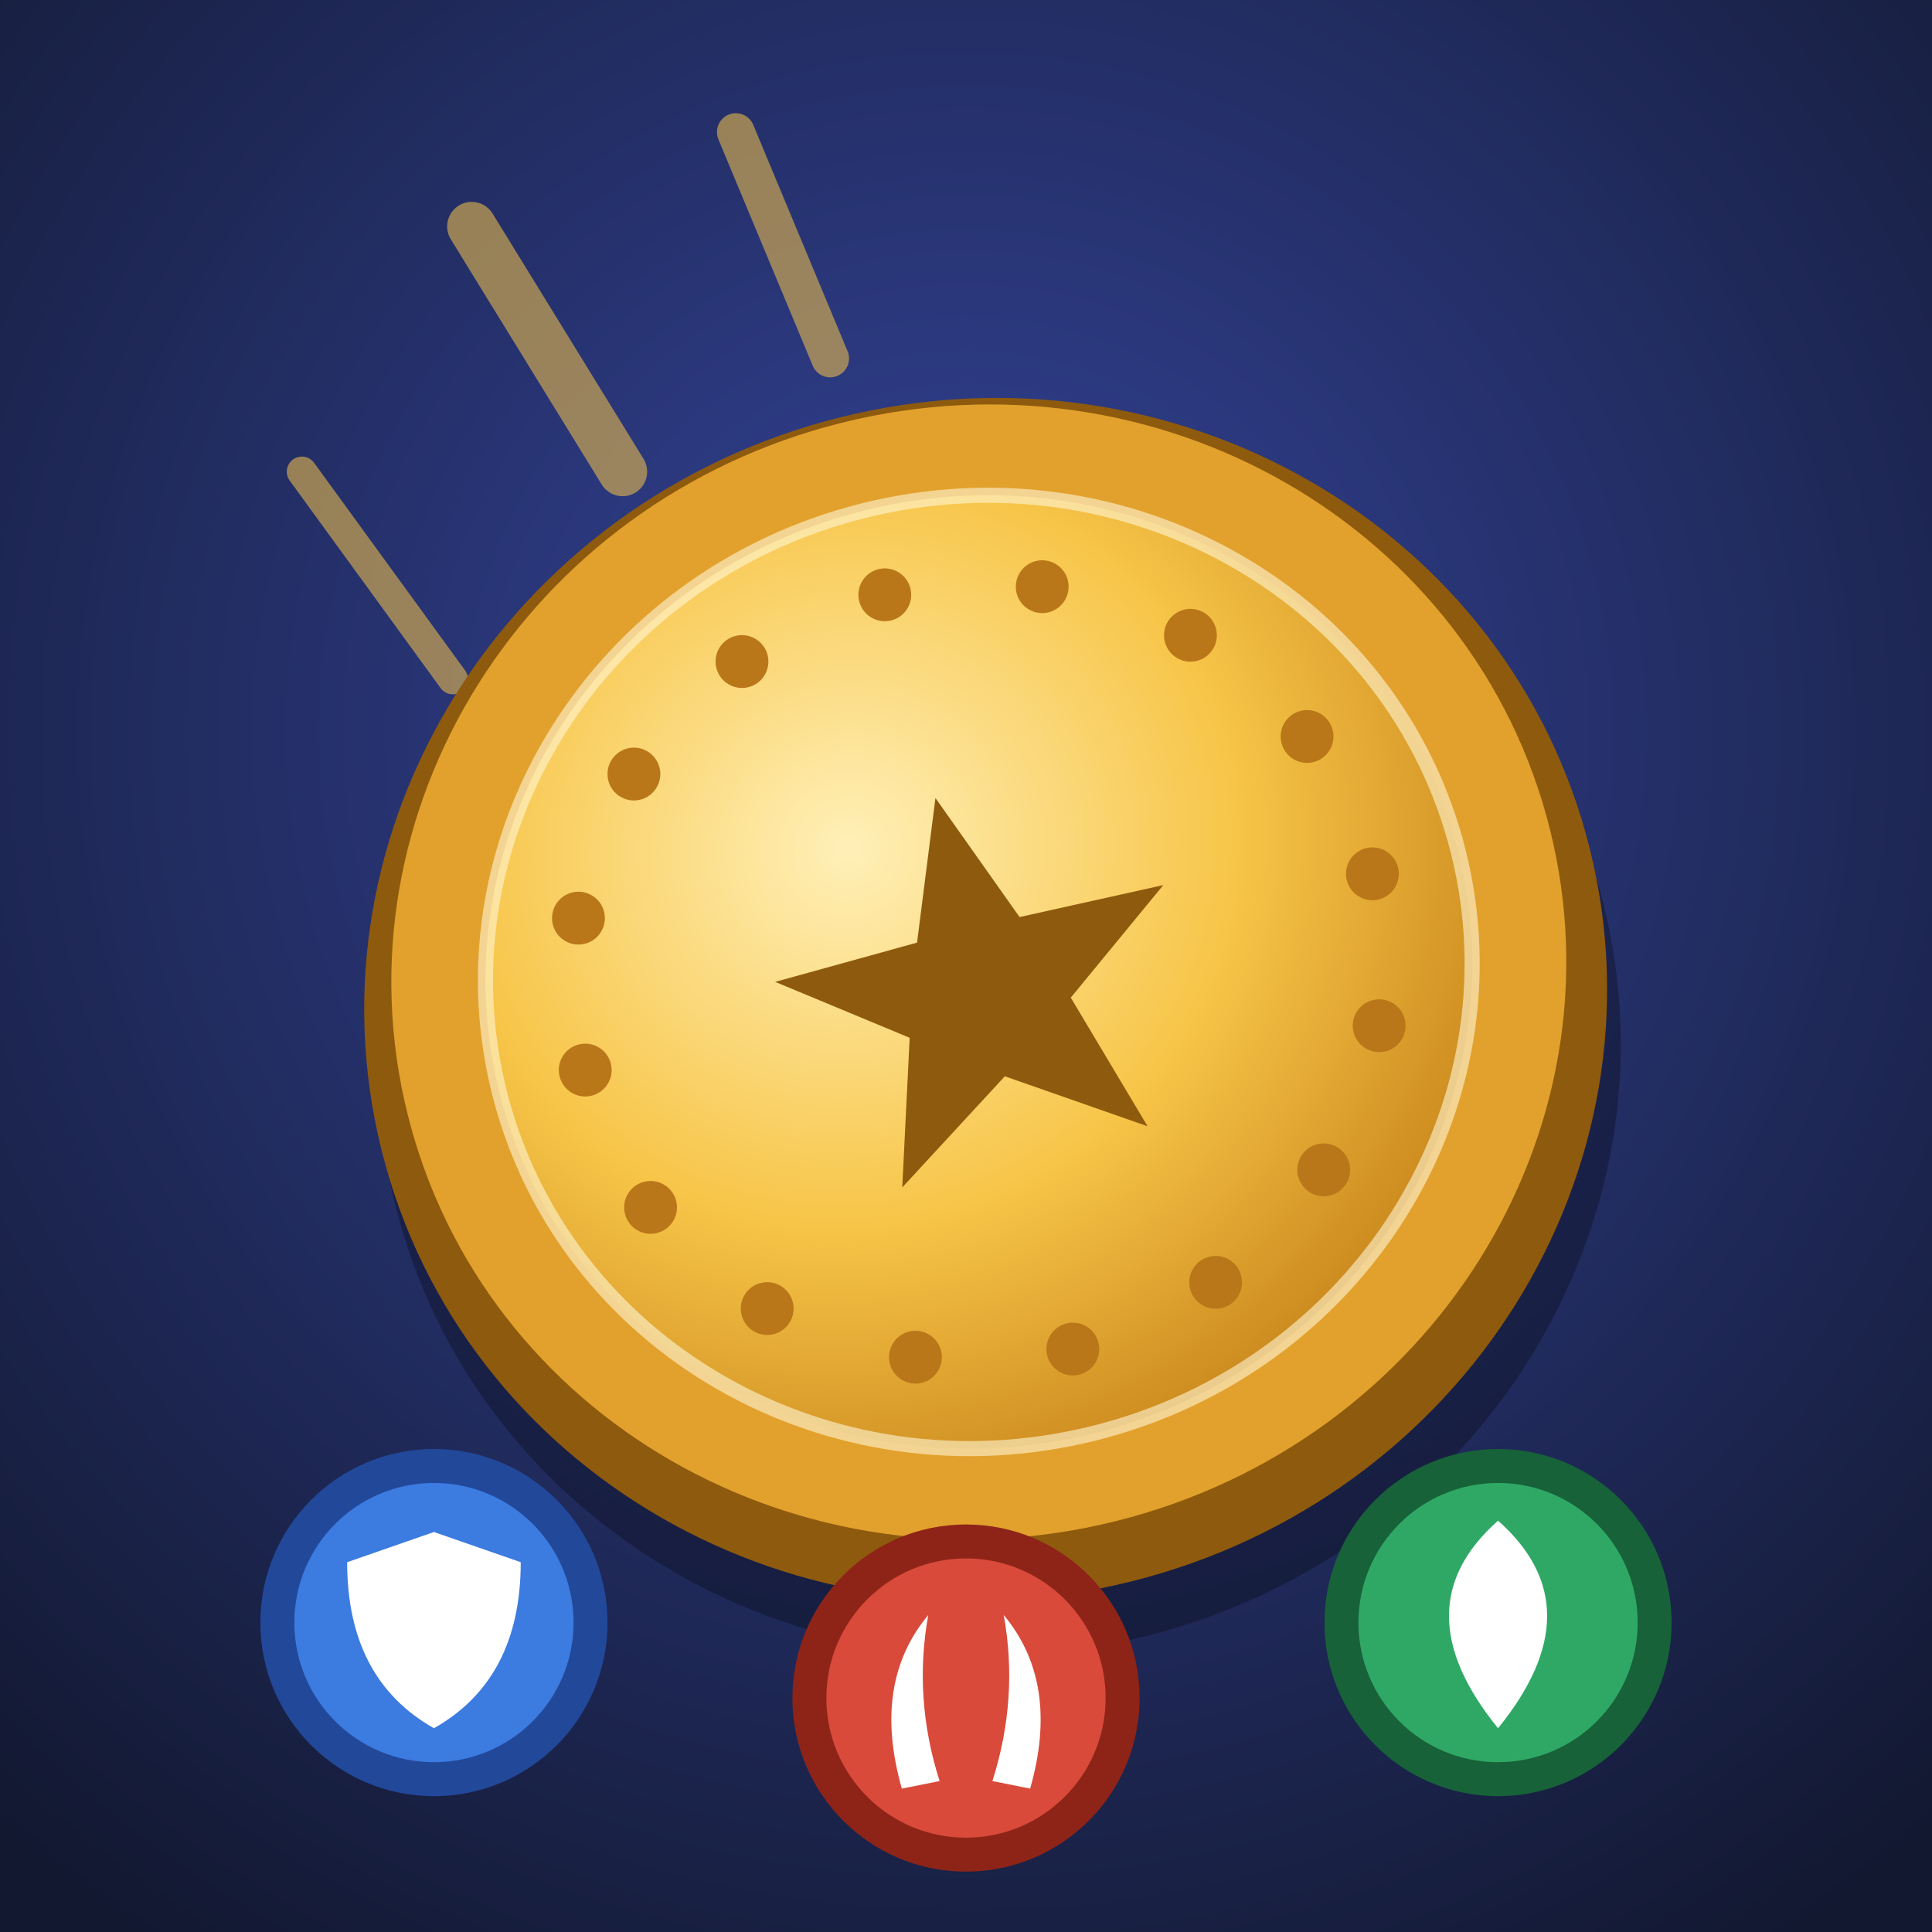
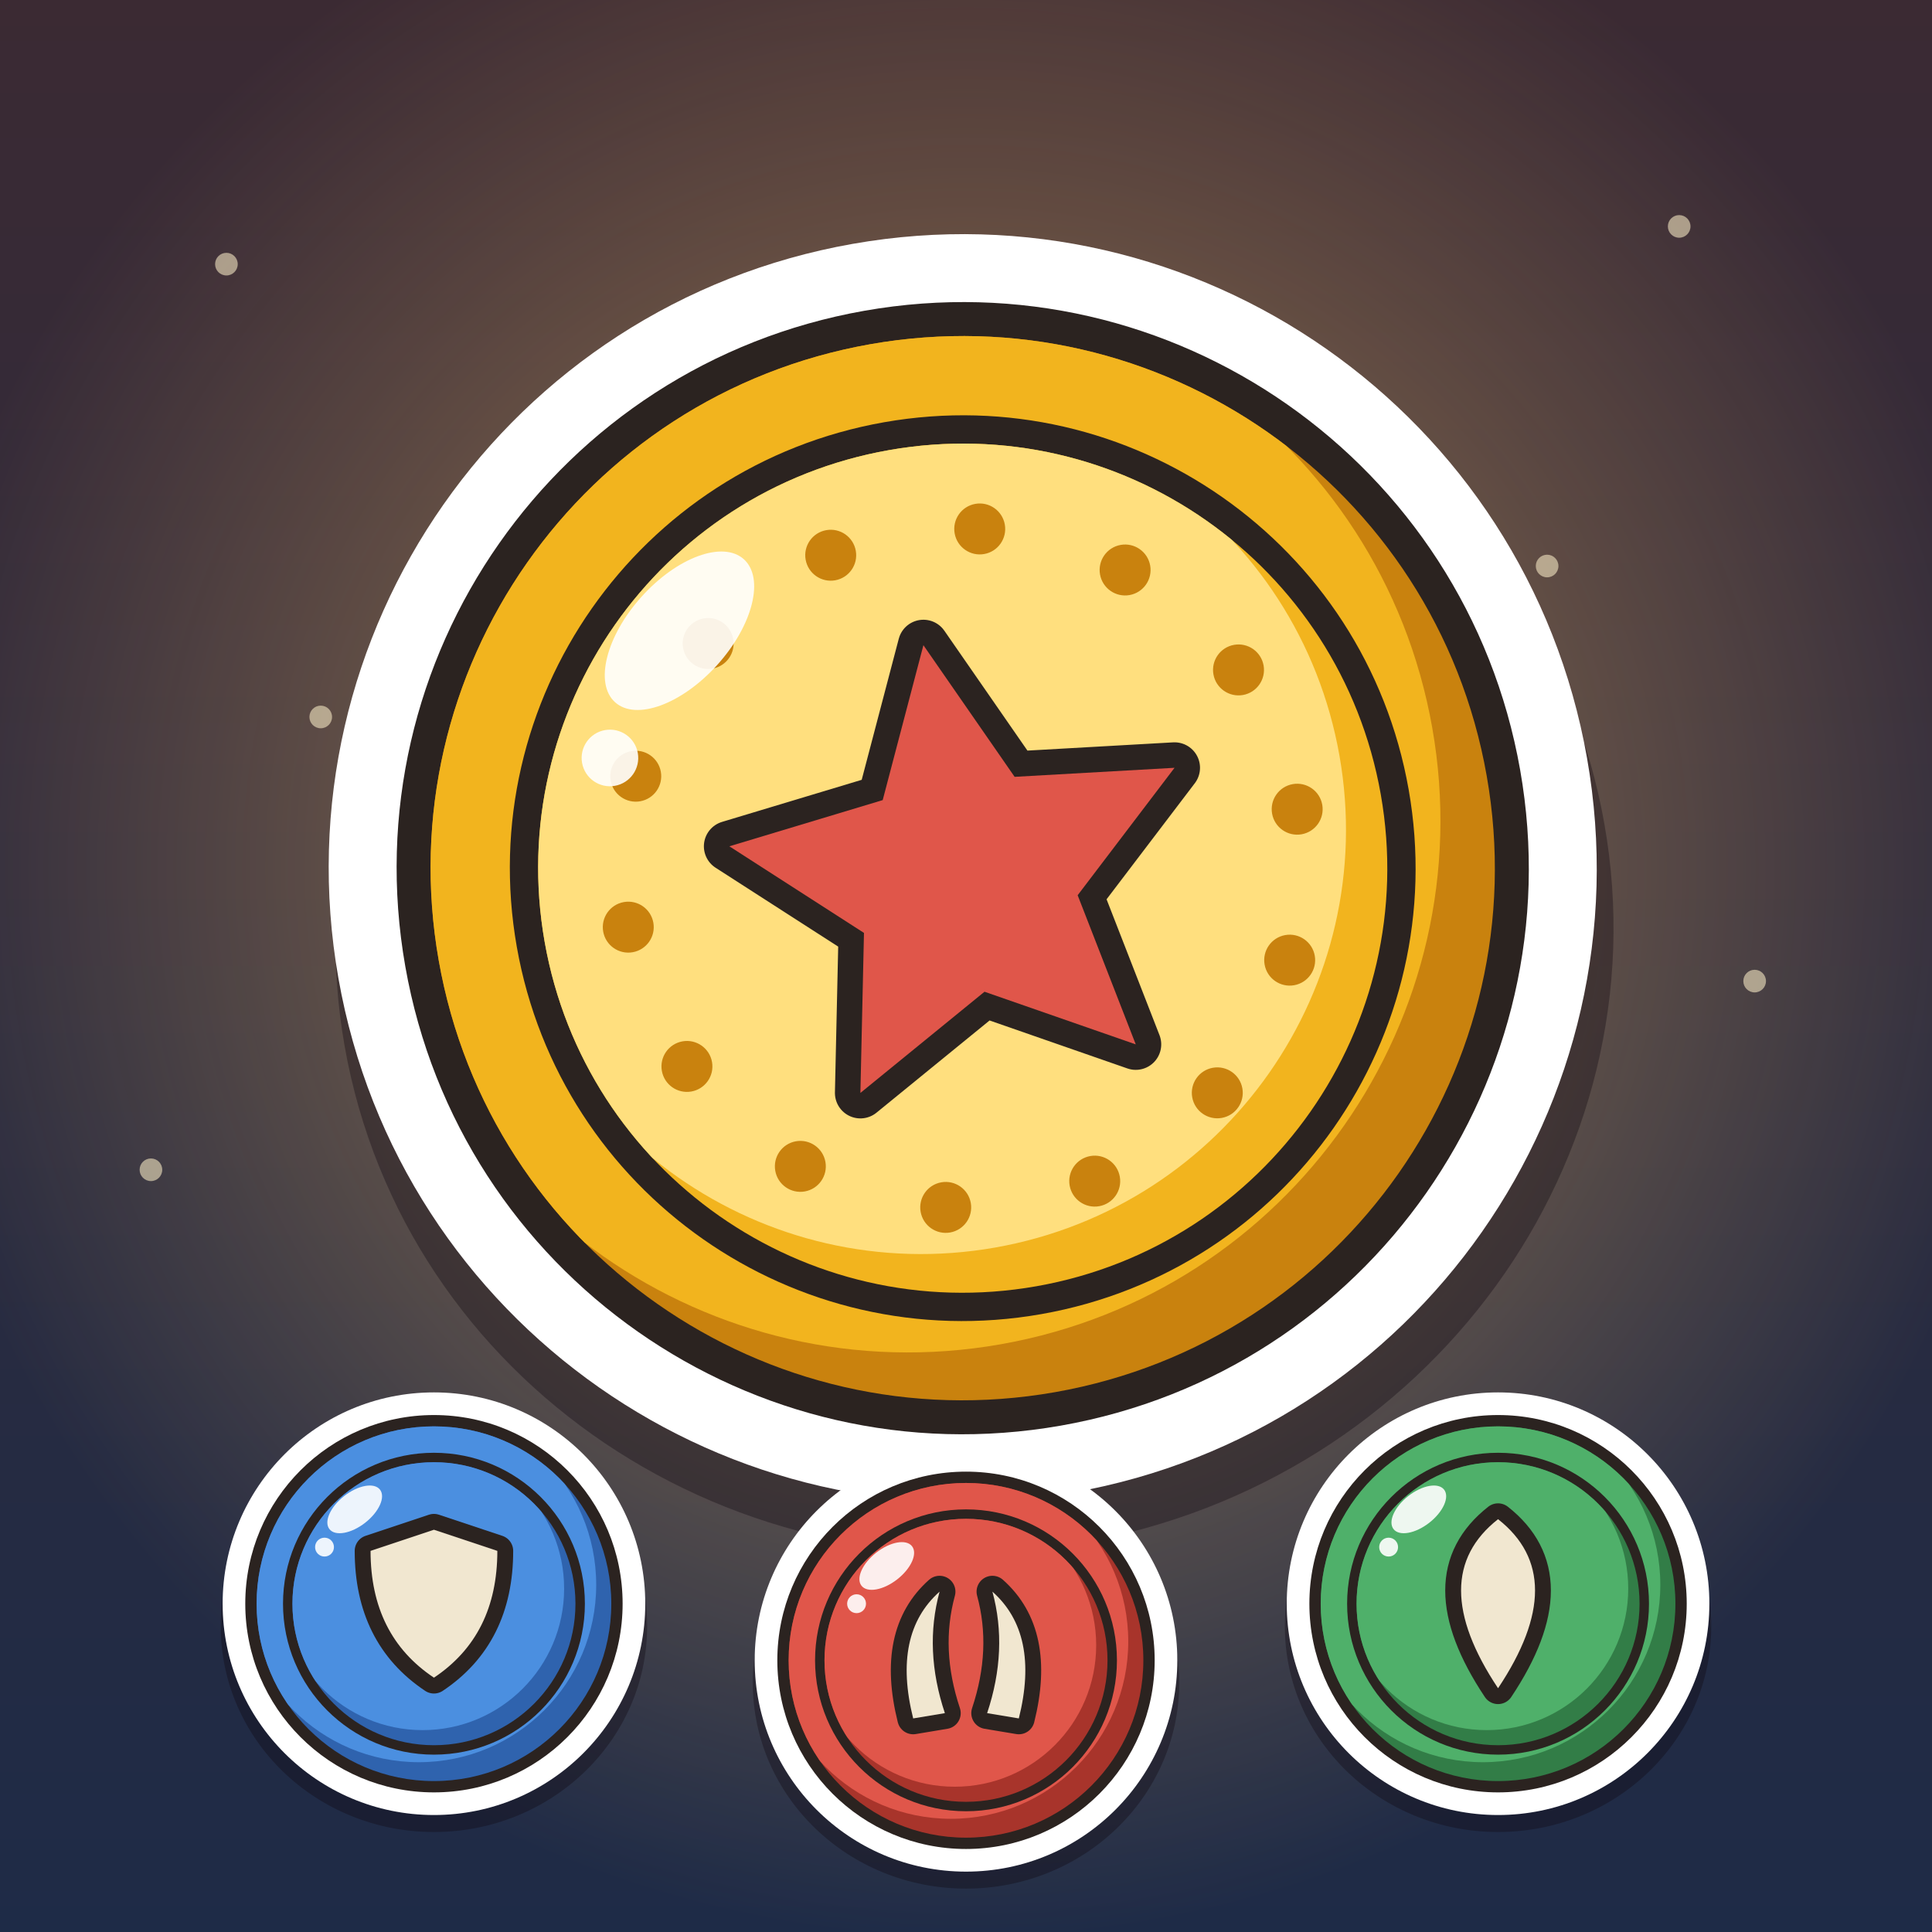
<svg xmlns="http://www.w3.org/2000/svg" width="1024" height="1024" viewBox="0 0 1024 1024">
  <defs>
-     <radialGradient id="bg" cx="50%" cy="38%" r="75%">
-       <stop offset="0" stop-color="#34449A" />
-       <stop offset="1" stop-color="#121830" />
-     </radialGradient>
-     <radialGradient id="face" cx="40%" cy="34%" r="72%">
-       <stop offset="0" stop-color="#FFF0B8" />
-       <stop offset="0.55" stop-color="#F7C548" />
-       <stop offset="1" stop-color="#C9861B" />
+     <linearGradient id="bg" x1="0" y1="0" x2="0" y2="1">
+       <stop offset="0" stop-color="#3B2A33" />
+       <stop offset="1" stop-color="#1E2B47" />
+     </linearGradient>
+     <radialGradient id="glow" cx="50%" cy="45%" r="55%">
+       <stop offset="0" stop-color="#FFC56B" stop-opacity="0.55" />
+       <stop offset="1" stop-color="#FFC56B" stop-opacity="0" />
    </radialGradient>
  </defs>
  <rect width="1024" height="1024" fill="url(#bg)" />
-   <g stroke="#F7C548" stroke-linecap="round" opacity="0.55">
-     <line x1="250" y1="120" x2="330" y2="250" stroke-width="26" />
-     <line x1="390" y1="70" x2="440" y2="190" stroke-width="20" />
-     <line x1="160" y1="250" x2="240" y2="360" stroke-width="16" />
+   <rect width="1024" height="1024" fill="url(#glow)" />
+   <circle cx="120" cy="140" r="6" fill="#F3E6C2" opacity="0.6" />
+   <circle cx="890" cy="120" r="6" fill="#F3E6C2" opacity="0.6" />
+   <circle cx="820" cy="300" r="6" fill="#F3E6C2" opacity="0.6" />
+   <circle cx="170" cy="380" r="6" fill="#F3E6C2" opacity="0.6" />
+   <circle cx="930" cy="520" r="6" fill="#F3E6C2" opacity="0.6" />
+   <circle cx="80" cy="620" r="6" fill="#F3E6C2" opacity="0.6" />
+   <g transform="rotate(-10 512 470)">
+     <ellipse cx="512" cy="496.0" rx="339" ry="327.0" fill="rgba(15,8,15,0.35)" />
+     <circle cx="512" cy="460" r="336" fill="#FFFFFF" />
+     <circle cx="512" cy="460" r="300" fill="#2B2320" />
+     <clipPath id="rc512460">
+       <circle cx="512" cy="460" r="282.0" />
+     </clipPath>
+     <g clip-path="url(#rc512460)">
+       <circle cx="512" cy="460" r="282.0" fill="#C9820E" />
+       <circle cx="488.0" cy="430.0" r="282.0" fill="#F2B41E" />
+     </g>
+     <circle cx="512" cy="460" r="240.0" fill="#2B2320" />
+     <clipPath id="fc512460">
+       <circle cx="512" cy="460" r="225.0" />
+     </clipPath>
+     <g clip-path="url(#fc512460)">
+       <circle cx="512" cy="460" r="225.0" fill="#F2B41E" />
+       <circle cx="494.0" cy="436.0" r="225.0" fill="#FFDF7E" />
+     </g>
+     <circle cx="692.0" cy="460.0" r="13.5" fill="#C9820E" />
+     <circle cx="674.2" cy="538.1" r="13.5" fill="#C9820E" />
+     <circle cx="624.2" cy="600.7" r="13.5" fill="#C9820E" />
+     <circle cx="552.1" cy="635.5" r="13.5" fill="#C9820E" />
+     <circle cx="471.9" cy="635.5" r="13.5" fill="#C9820E" />
+     <circle cx="399.8" cy="600.7" r="13.5" fill="#C9820E" />
+     <circle cx="349.8" cy="538.1" r="13.5" fill="#C9820E" />
+     <circle cx="332.0" cy="460.0" r="13.5" fill="#C9820E" />
+     <circle cx="349.8" cy="381.9" r="13.5" fill="#C9820E" />
+     <circle cx="399.8" cy="319.3" r="13.5" fill="#C9820E" />
+     <circle cx="471.9" cy="284.5" r="13.5" fill="#C9820E" />
+     <circle cx="552.1" cy="284.5" r="13.5" fill="#C9820E" />
+     <circle cx="624.2" cy="319.3" r="13.5" fill="#C9820E" />
+     <circle cx="674.2" cy="381.9" r="13.5" fill="#C9820E" />
+     <polygon points="512.0,340.0 547.5,417.1 631.8,427.1 569.5,484.7 586.1,567.9 512.0,526.5 437.9,567.9 454.5,484.7 392.2,427.1 476.5,417.1" fill="#2B2320" stroke="#2B2320" stroke-width="27.0" stroke-linejoin="round" />
+     <polygon points="512.0,340.0 547.5,417.1 631.8,427.1 569.5,484.7 586.1,567.9 512.0,526.5 437.9,567.9 454.5,484.7 392.2,427.1 476.5,417.1" fill="#E0564A" />
+     <ellipse cx="386.0" cy="310.0" rx="51" ry="27.0" fill="#FFFFFF" opacity="0.9" transform="rotate(-38 386.0 310.0)" />
+     <circle cx="338.0" cy="370.0" r="15.0" fill="#FFFFFF" opacity="0.9" />
  </g>
-   <g transform="rotate(-14 520 520)">
-     <ellipse cx="520" cy="560" rx="330" ry="318" fill="#000" opacity="0.28" />
-     <ellipse cx="520" cy="530" rx="330" ry="318" fill="#8E5A0E" />
-     <ellipse cx="520" cy="515" rx="312" ry="300" fill="#E2A12C" />
-     <ellipse cx="520" cy="515" rx="262" ry="252" fill="url(#face)" />
-     <ellipse cx="520" cy="515" rx="262" ry="252" fill="none" stroke="#FFF6D6" stroke-width="8" opacity="0.6" />
-     <path d="M520 420 L548 492 L626 494 L564 540 L587 616 L520 572 L453 616 L476 540 L414 494 L492 492 Z" fill="#8E5A0E" />
-     <circle cx="735" cy="515" r="14" fill="#B9771A" />
-     <circle cx="719" cy="594" r="14" fill="#B9771A" />
-     <circle cx="672" cy="661" r="14" fill="#B9771A" />
-     <circle cx="602" cy="705" r="14" fill="#B9771A" />
-     <circle cx="520" cy="721" r="14" fill="#B9771A" />
-     <circle cx="438" cy="705" r="14" fill="#B9771A" />
-     <circle cx="368" cy="661" r="14" fill="#B9771A" />
-     <circle cx="321" cy="594" r="14" fill="#B9771A" />
-     <circle cx="305" cy="515" r="14" fill="#B9771A" />
-     <circle cx="321" cy="436" r="14" fill="#B9771A" />
-     <circle cx="368" cy="369" r="14" fill="#B9771A" />
-     <circle cx="438" cy="325" r="14" fill="#B9771A" />
-     <circle cx="520" cy="309" r="14" fill="#B9771A" />
-     <circle cx="602" cy="325" r="14" fill="#B9771A" />
-     <circle cx="672" cy="369" r="14" fill="#B9771A" />
-     <circle cx="719" cy="436" r="14" fill="#B9771A" />
+   <ellipse cx="230" cy="862.0" rx="113" ry="109" fill="rgba(15,8,15,0.35)" />
+   <circle cx="230" cy="850" r="112" fill="#FFFFFF" />
+   <circle cx="230" cy="850" r="100" fill="#2B2320" />
+   <clipPath id="rc230850">
+     <circle cx="230" cy="850" r="94.0" />
+   </clipPath>
+   <g clip-path="url(#rc230850)">
+     <circle cx="230" cy="850" r="94.0" fill="#2F63AE" />
+     <circle cx="222.0" cy="840.0" r="94.0" fill="#4B8FE0" />
  </g>
-   <g>
-     <circle cx="230" cy="860" r="92" fill="#22489A" />
-     <circle cx="230" cy="860" r="74" fill="#3C7BE0" />
-     <path d="M230 812 L276 828 Q276 890 230 916 Q184 890 184 828 Z" fill="#FFFFFF" />
-     <circle cx="512" cy="900" r="92" fill="#8E2418" />
-     <circle cx="512" cy="900" r="74" fill="#D94A3A" />
-     <path d="M478 948 Q462 892 492 856 Q484 900 498 944 Z M546 948 Q562 892 532 856 Q540 900 526 944 Z" fill="#FFFFFF" />
-     <circle cx="794" cy="860" r="92" fill="#176238" />
-     <circle cx="794" cy="860" r="74" fill="#2FA866" />
-     <path d="M794 806 Q846 852 794 916 Q742 852 794 806 Z" fill="#FFFFFF" />
+   <circle cx="230" cy="850" r="80.0" fill="#2B2320" />
+   <clipPath id="fc230850">
+     <circle cx="230" cy="850" r="75.0" />
+   </clipPath>
+   <g clip-path="url(#fc230850)">
+     <circle cx="230" cy="850" r="75.0" fill="#2F63AE" />
+     <circle cx="224.0" cy="842.0" r="75.0" fill="#4B8FE0" />
  </g>
+   <g transform="translate(160.0 780.0) scale(1.4)">
+     <path d="M50 22 L74 30 Q74 62 50 78 Q26 62 26 30 Z" fill="#2B2320" stroke="#2B2320" stroke-width="12" stroke-linejoin="round" />
+     <path d="M50 22 L74 30 Q74 62 50 78 Q26 62 26 30 Z" fill="#F1E7D0" />
+   </g>
+   <ellipse cx="188.0" cy="800.0" rx="17.0" ry="9.0" fill="#FFFFFF" opacity="0.9" transform="rotate(-38 188.0 800.0)" />
+   <circle cx="172.0" cy="820.0" r="5.0" fill="#FFFFFF" opacity="0.9" />
+   <ellipse cx="512" cy="892.0" rx="113" ry="109" fill="rgba(15,8,15,0.35)" />
+   <circle cx="512" cy="880" r="112" fill="#FFFFFF" />
+   <circle cx="512" cy="880" r="100" fill="#2B2320" />
+   <clipPath id="rc512880">
+     <circle cx="512" cy="880" r="94.0" />
+   </clipPath>
+   <g clip-path="url(#rc512880)">
+     <circle cx="512" cy="880" r="94.0" fill="#A8342B" />
+     <circle cx="504.0" cy="870.0" r="94.0" fill="#E0564A" />
+   </g>
+   <circle cx="512" cy="880" r="80.0" fill="#2B2320" />
+   <clipPath id="fc512880">
+     <circle cx="512" cy="880" r="75.0" />
+   </clipPath>
+   <g clip-path="url(#fc512880)">
+     <circle cx="512" cy="880" r="75.0" fill="#A8342B" />
+     <circle cx="506.0" cy="872.0" r="75.0" fill="#E0564A" />
+   </g>
+   <g transform="translate(442.0 810.0) scale(1.4)">
+     <path d="M30 72 Q22 40 40 24 Q34 46 42 70 Z M70 72 Q78 40 60 24 Q66 46 58 70 Z" fill="#2B2320" stroke="#2B2320" stroke-width="12" stroke-linejoin="round" />
+     <path d="M30 72 Q22 40 40 24 Q34 46 42 70 Z M70 72 Q78 40 60 24 Q66 46 58 70 Z" fill="#F1E7D0" />
+   </g>
+   <ellipse cx="470.0" cy="830.0" rx="17.0" ry="9.0" fill="#FFFFFF" opacity="0.9" transform="rotate(-38 470.0 830.0)" />
+   <circle cx="454.0" cy="850.0" r="5.0" fill="#FFFFFF" opacity="0.9" />
+   <ellipse cx="794" cy="862.0" rx="113" ry="109" fill="rgba(15,8,15,0.35)" />
+   <circle cx="794" cy="850" r="112" fill="#FFFFFF" />
+   <circle cx="794" cy="850" r="100" fill="#2B2320" />
+   <clipPath id="rc794850">
+     <circle cx="794" cy="850" r="94.0" />
+   </clipPath>
+   <g clip-path="url(#rc794850)">
+     <circle cx="794" cy="850" r="94.0" fill="#327D47" />
+     <circle cx="786.0" cy="840.0" r="94.0" fill="#4FB06A" />
+   </g>
+   <circle cx="794" cy="850" r="80.0" fill="#2B2320" />
+   <clipPath id="fc794850">
+     <circle cx="794" cy="850" r="75.0" />
+   </clipPath>
+   <g clip-path="url(#fc794850)">
+     <circle cx="794" cy="850" r="75.0" fill="#327D47" />
+     <circle cx="788.0" cy="842.0" r="75.0" fill="#4FB06A" />
+   </g>
+   <g transform="translate(724.0 780.0) scale(1.4)">
+     <path d="M50 18 Q78 40 50 82 Q22 40 50 18 Z" fill="#2B2320" stroke="#2B2320" stroke-width="12" stroke-linejoin="round" />
+     <path d="M50 18 Q78 40 50 82 Q22 40 50 18 Z" fill="#F1E7D0" />
+   </g>
+   <ellipse cx="752.0" cy="800.0" rx="17.0" ry="9.0" fill="#FFFFFF" opacity="0.9" transform="rotate(-38 752.0 800.0)" />
+   <circle cx="736.0" cy="820.0" r="5.0" fill="#FFFFFF" opacity="0.9" />
</svg>
